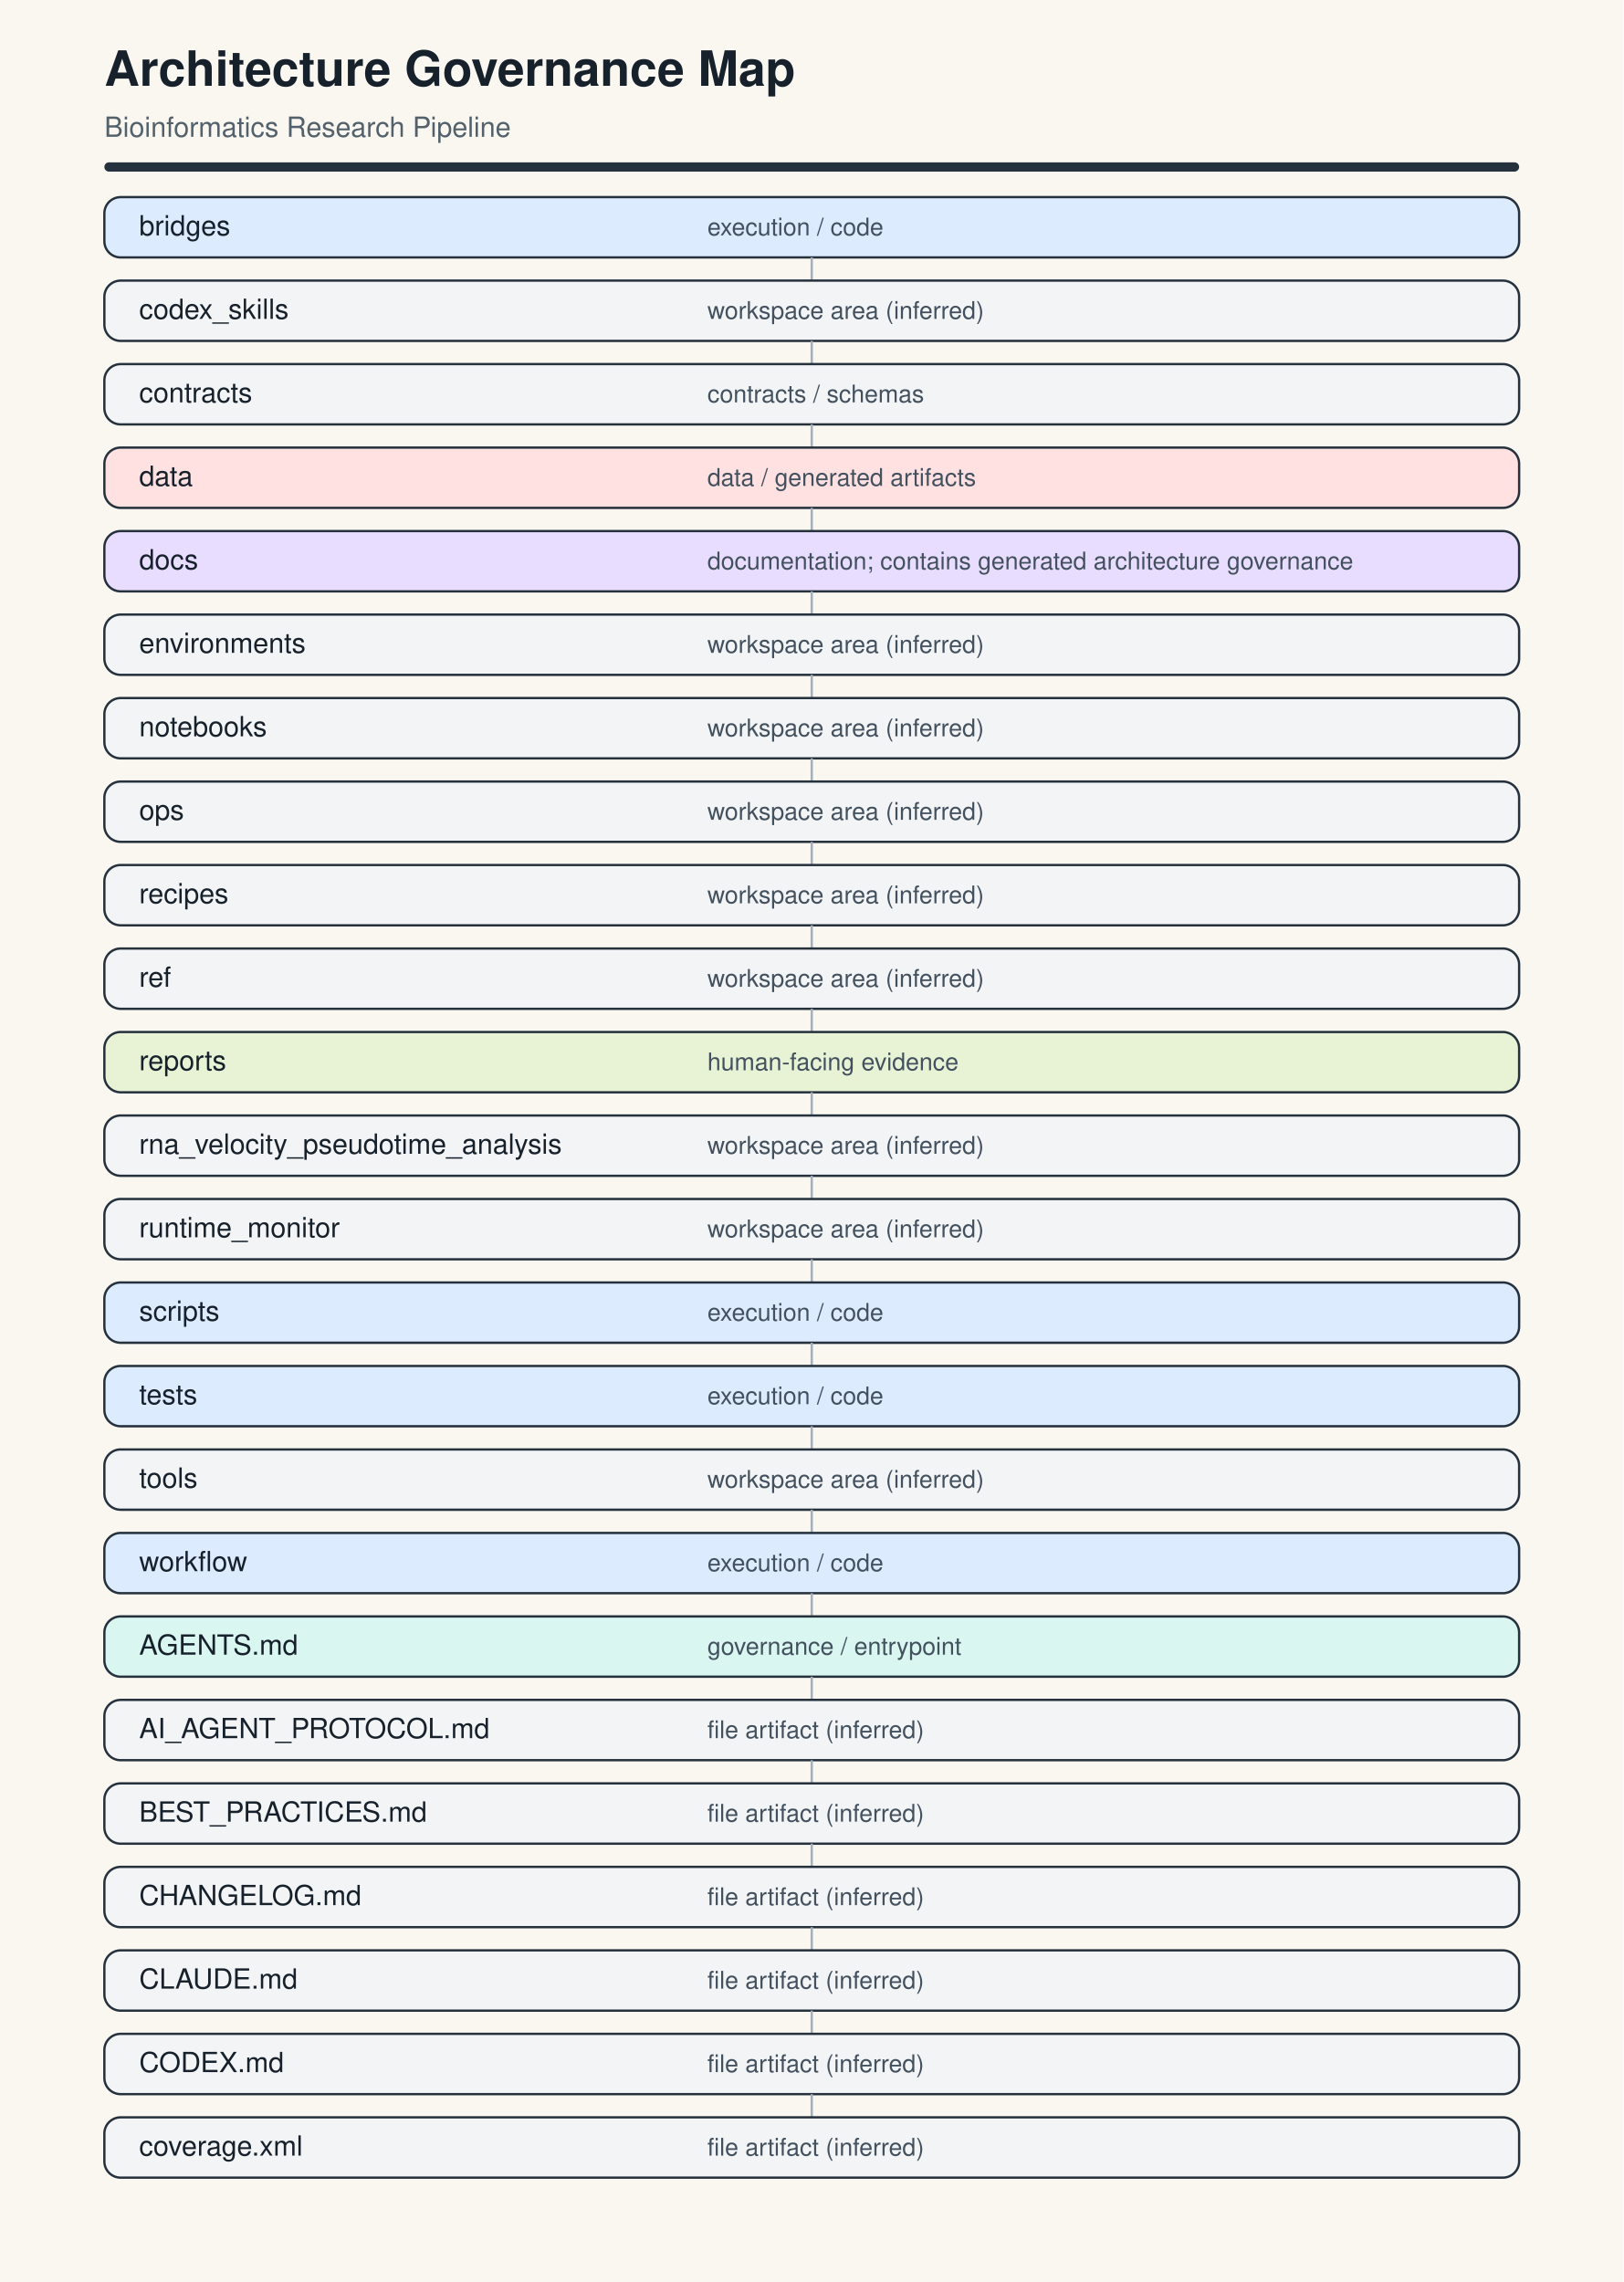
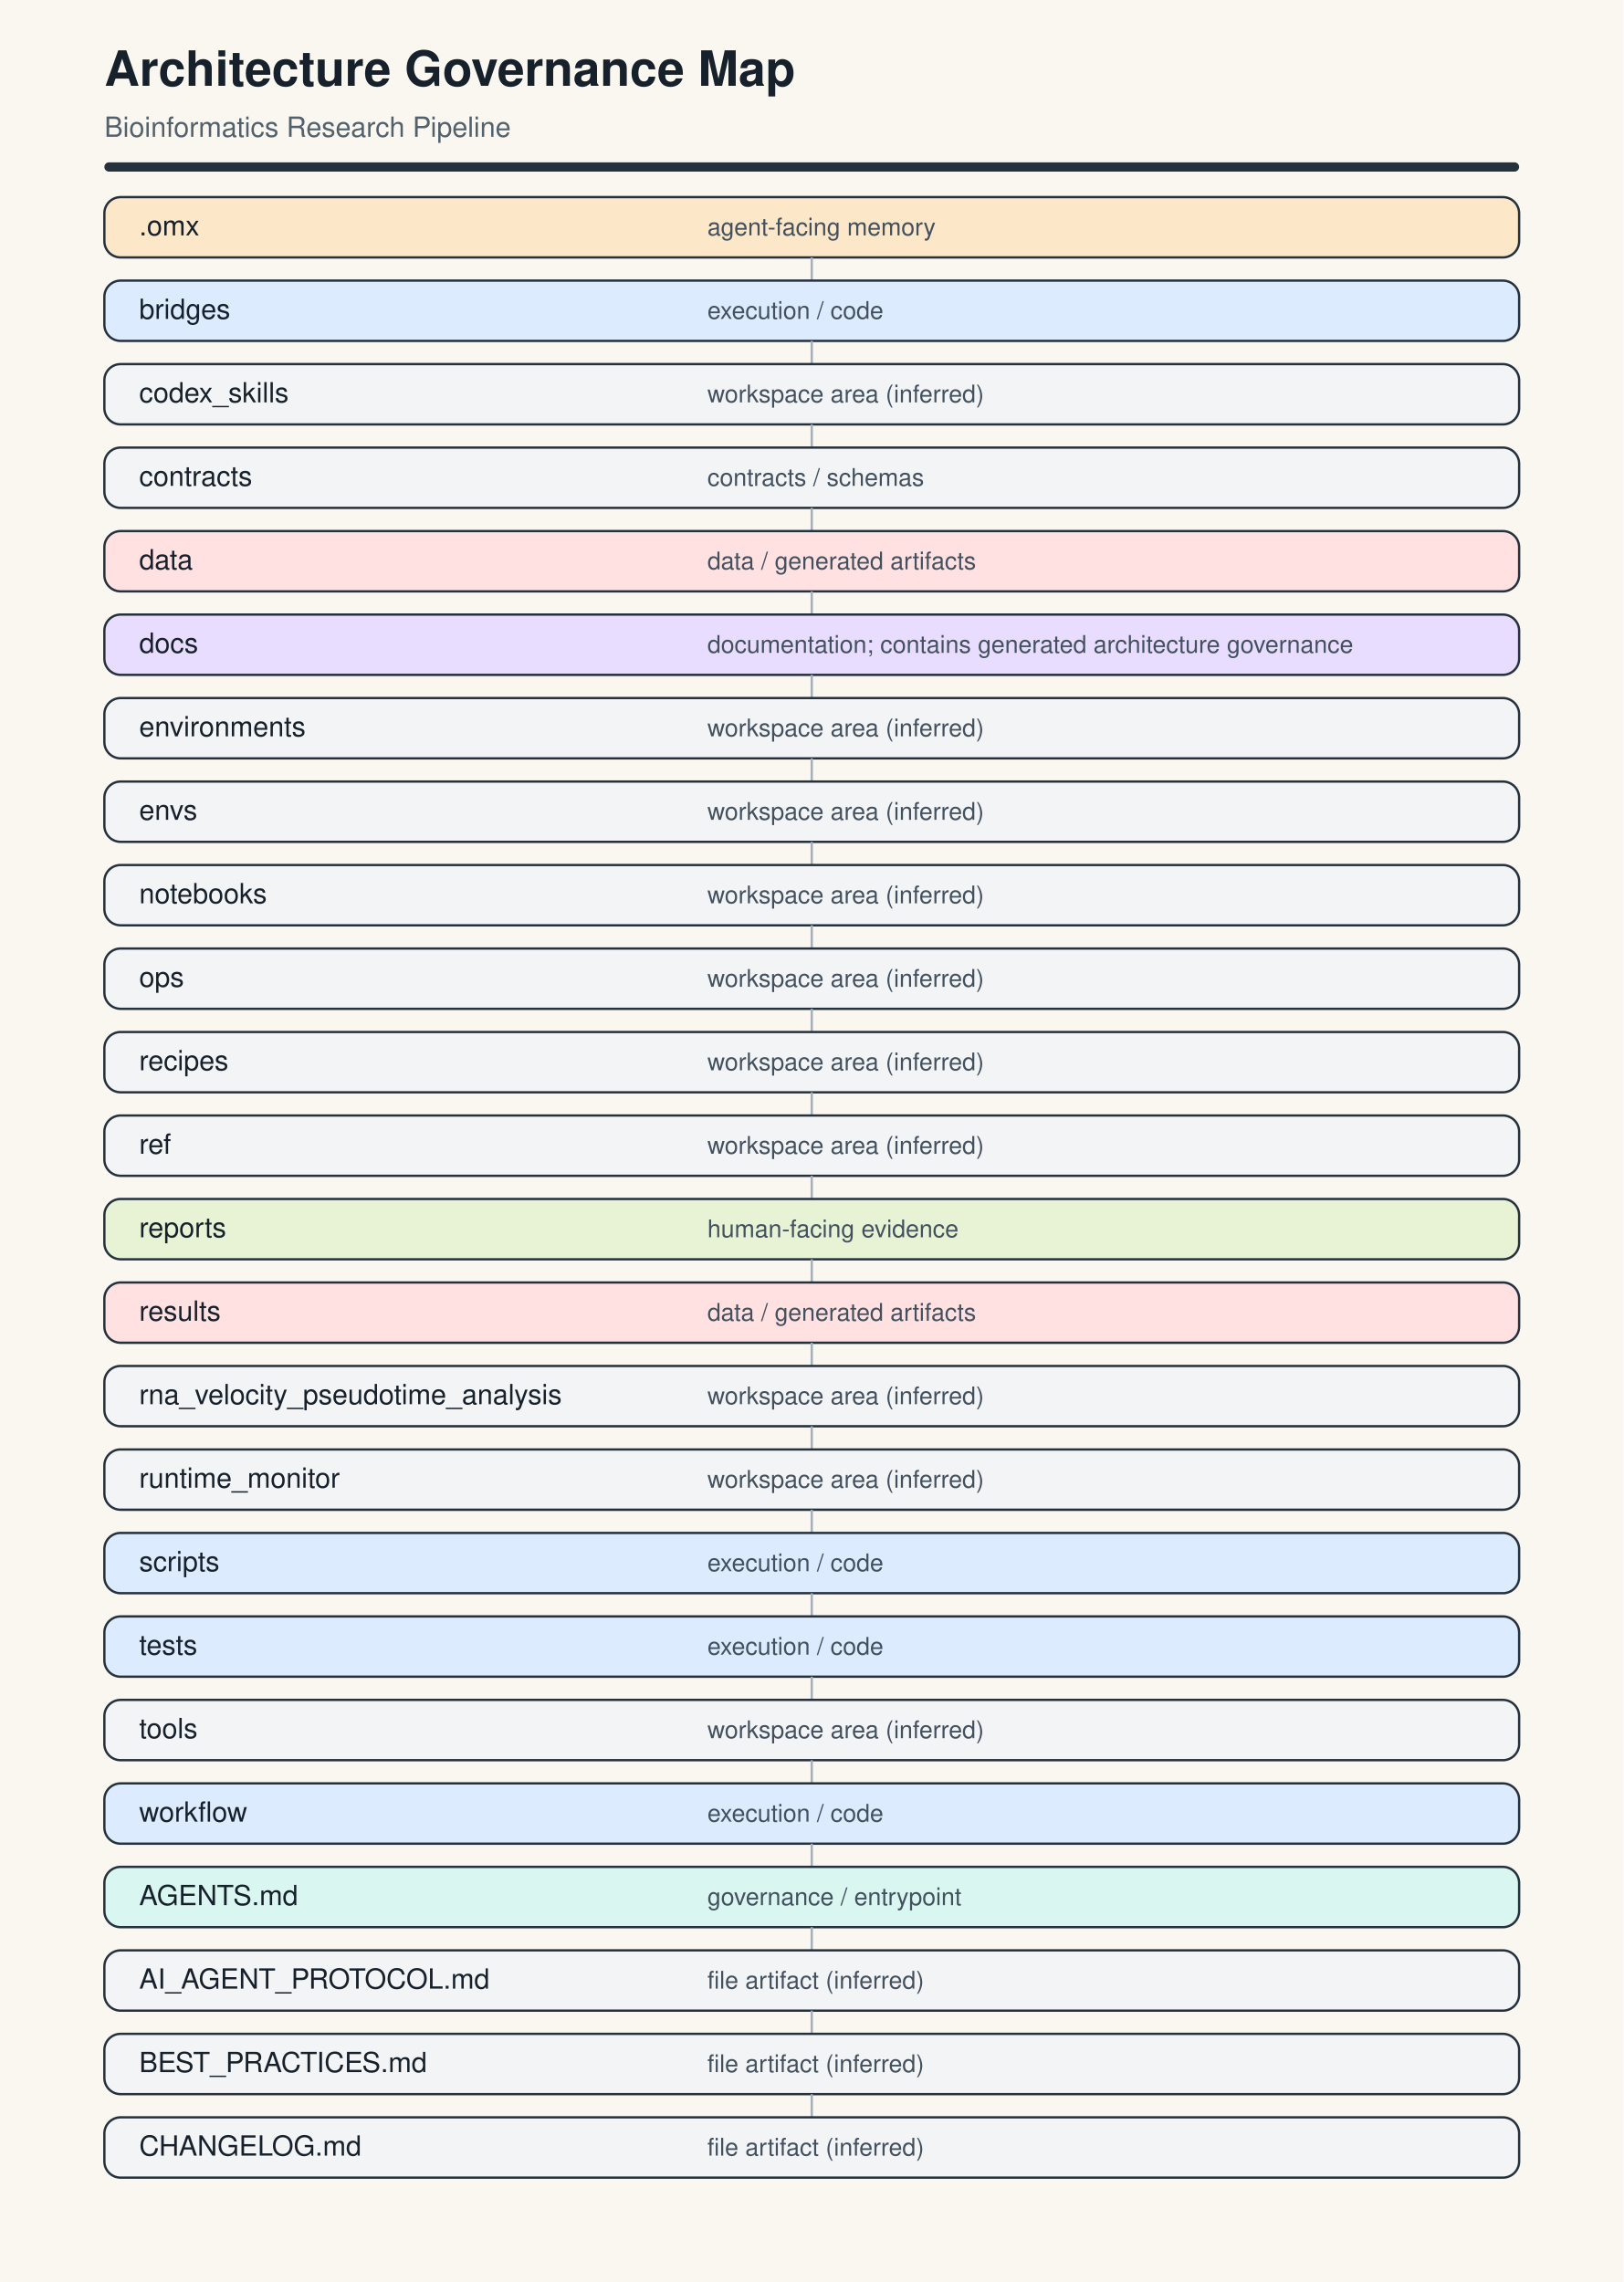
<svg xmlns="http://www.w3.org/2000/svg" width="1400" height="1968" viewBox="0 0 1400 1968">
  <rect width="100%" height="100%" fill="#FAF7F0" />
  <text x="90" y="74" font-family="Avenir, Helvetica, Arial" font-size="42" font-weight="700" fill="#17212B">Architecture Governance Map</text>
  <text x="90" y="118" font-family="Avenir, Helvetica, Arial" font-size="24" fill="#52616B">Bioinformatics Research Pipeline</text>
  <rect x="90" y="140" width="1220" height="8" rx="4" fill="#25313D" />
-   <rect x="90" y="170" width="1220" height="52" rx="14" fill="#DDEBFF" stroke="#25313D" stroke-width="2" />
-   <text x="120" y="203" font-family="Avenir, Helvetica, Arial" font-size="24" fill="#17212B">bridges</text>
-   <text x="610" y="203" font-family="Avenir, Helvetica, Arial" font-size="21" fill="#43515F">execution / code</text>
+   <rect x="90" y="170" width="1220" height="52" rx="14" fill="#FCE7C8" stroke="#25313D" stroke-width="2" />
+   <text x="120" y="203" font-family="Avenir, Helvetica, Arial" font-size="24" fill="#17212B">.omx</text>
+   <text x="610" y="203" font-family="Avenir, Helvetica, Arial" font-size="21" fill="#43515F">agent-facing memory</text>
  <line x1="700" y1="222" x2="700" y2="242" stroke="#A7B0BA" stroke-width="2" />
-   <rect x="90" y="242" width="1220" height="52" rx="14" fill="#F3F4F6" stroke="#25313D" stroke-width="2" />
-   <text x="120" y="275" font-family="Avenir, Helvetica, Arial" font-size="24" fill="#17212B">codex_skills</text>
-   <text x="610" y="275" font-family="Avenir, Helvetica, Arial" font-size="21" fill="#43515F">workspace area (inferred)</text>
+   <rect x="90" y="242" width="1220" height="52" rx="14" fill="#DDEBFF" stroke="#25313D" stroke-width="2" />
+   <text x="120" y="275" font-family="Avenir, Helvetica, Arial" font-size="24" fill="#17212B">bridges</text>
+   <text x="610" y="275" font-family="Avenir, Helvetica, Arial" font-size="21" fill="#43515F">execution / code</text>
  <line x1="700" y1="294" x2="700" y2="314" stroke="#A7B0BA" stroke-width="2" />
  <rect x="90" y="314" width="1220" height="52" rx="14" fill="#F3F4F6" stroke="#25313D" stroke-width="2" />
-   <text x="120" y="347" font-family="Avenir, Helvetica, Arial" font-size="24" fill="#17212B">contracts</text>
-   <text x="610" y="347" font-family="Avenir, Helvetica, Arial" font-size="21" fill="#43515F">contracts / schemas</text>
+   <text x="120" y="347" font-family="Avenir, Helvetica, Arial" font-size="24" fill="#17212B">codex_skills</text>
+   <text x="610" y="347" font-family="Avenir, Helvetica, Arial" font-size="21" fill="#43515F">workspace area (inferred)</text>
  <line x1="700" y1="366" x2="700" y2="386" stroke="#A7B0BA" stroke-width="2" />
-   <rect x="90" y="386" width="1220" height="52" rx="14" fill="#FFE1E1" stroke="#25313D" stroke-width="2" />
-   <text x="120" y="419" font-family="Avenir, Helvetica, Arial" font-size="24" fill="#17212B">data</text>
-   <text x="610" y="419" font-family="Avenir, Helvetica, Arial" font-size="21" fill="#43515F">data / generated artifacts</text>
+   <rect x="90" y="386" width="1220" height="52" rx="14" fill="#F3F4F6" stroke="#25313D" stroke-width="2" />
+   <text x="120" y="419" font-family="Avenir, Helvetica, Arial" font-size="24" fill="#17212B">contracts</text>
+   <text x="610" y="419" font-family="Avenir, Helvetica, Arial" font-size="21" fill="#43515F">contracts / schemas</text>
  <line x1="700" y1="438" x2="700" y2="458" stroke="#A7B0BA" stroke-width="2" />
-   <rect x="90" y="458" width="1220" height="52" rx="14" fill="#E9DDFF" stroke="#25313D" stroke-width="2" />
-   <text x="120" y="491" font-family="Avenir, Helvetica, Arial" font-size="24" fill="#17212B">docs</text>
-   <text x="610" y="491" font-family="Avenir, Helvetica, Arial" font-size="21" fill="#43515F">documentation; contains generated architecture governance</text>
+   <rect x="90" y="458" width="1220" height="52" rx="14" fill="#FFE1E1" stroke="#25313D" stroke-width="2" />
+   <text x="120" y="491" font-family="Avenir, Helvetica, Arial" font-size="24" fill="#17212B">data</text>
+   <text x="610" y="491" font-family="Avenir, Helvetica, Arial" font-size="21" fill="#43515F">data / generated artifacts</text>
  <line x1="700" y1="510" x2="700" y2="530" stroke="#A7B0BA" stroke-width="2" />
-   <rect x="90" y="530" width="1220" height="52" rx="14" fill="#F3F4F6" stroke="#25313D" stroke-width="2" />
-   <text x="120" y="563" font-family="Avenir, Helvetica, Arial" font-size="24" fill="#17212B">environments</text>
-   <text x="610" y="563" font-family="Avenir, Helvetica, Arial" font-size="21" fill="#43515F">workspace area (inferred)</text>
+   <rect x="90" y="530" width="1220" height="52" rx="14" fill="#E9DDFF" stroke="#25313D" stroke-width="2" />
+   <text x="120" y="563" font-family="Avenir, Helvetica, Arial" font-size="24" fill="#17212B">docs</text>
+   <text x="610" y="563" font-family="Avenir, Helvetica, Arial" font-size="21" fill="#43515F">documentation; contains generated architecture governance</text>
  <line x1="700" y1="582" x2="700" y2="602" stroke="#A7B0BA" stroke-width="2" />
  <rect x="90" y="602" width="1220" height="52" rx="14" fill="#F3F4F6" stroke="#25313D" stroke-width="2" />
-   <text x="120" y="635" font-family="Avenir, Helvetica, Arial" font-size="24" fill="#17212B">notebooks</text>
+   <text x="120" y="635" font-family="Avenir, Helvetica, Arial" font-size="24" fill="#17212B">environments</text>
  <text x="610" y="635" font-family="Avenir, Helvetica, Arial" font-size="21" fill="#43515F">workspace area (inferred)</text>
  <line x1="700" y1="654" x2="700" y2="674" stroke="#A7B0BA" stroke-width="2" />
  <rect x="90" y="674" width="1220" height="52" rx="14" fill="#F3F4F6" stroke="#25313D" stroke-width="2" />
-   <text x="120" y="707" font-family="Avenir, Helvetica, Arial" font-size="24" fill="#17212B">ops</text>
+   <text x="120" y="707" font-family="Avenir, Helvetica, Arial" font-size="24" fill="#17212B">envs</text>
  <text x="610" y="707" font-family="Avenir, Helvetica, Arial" font-size="21" fill="#43515F">workspace area (inferred)</text>
  <line x1="700" y1="726" x2="700" y2="746" stroke="#A7B0BA" stroke-width="2" />
  <rect x="90" y="746" width="1220" height="52" rx="14" fill="#F3F4F6" stroke="#25313D" stroke-width="2" />
-   <text x="120" y="779" font-family="Avenir, Helvetica, Arial" font-size="24" fill="#17212B">recipes</text>
+   <text x="120" y="779" font-family="Avenir, Helvetica, Arial" font-size="24" fill="#17212B">notebooks</text>
  <text x="610" y="779" font-family="Avenir, Helvetica, Arial" font-size="21" fill="#43515F">workspace area (inferred)</text>
  <line x1="700" y1="798" x2="700" y2="818" stroke="#A7B0BA" stroke-width="2" />
  <rect x="90" y="818" width="1220" height="52" rx="14" fill="#F3F4F6" stroke="#25313D" stroke-width="2" />
-   <text x="120" y="851" font-family="Avenir, Helvetica, Arial" font-size="24" fill="#17212B">ref</text>
+   <text x="120" y="851" font-family="Avenir, Helvetica, Arial" font-size="24" fill="#17212B">ops</text>
  <text x="610" y="851" font-family="Avenir, Helvetica, Arial" font-size="21" fill="#43515F">workspace area (inferred)</text>
  <line x1="700" y1="870" x2="700" y2="890" stroke="#A7B0BA" stroke-width="2" />
-   <rect x="90" y="890" width="1220" height="52" rx="14" fill="#E8F3D6" stroke="#25313D" stroke-width="2" />
-   <text x="120" y="923" font-family="Avenir, Helvetica, Arial" font-size="24" fill="#17212B">reports</text>
-   <text x="610" y="923" font-family="Avenir, Helvetica, Arial" font-size="21" fill="#43515F">human-facing evidence</text>
+   <rect x="90" y="890" width="1220" height="52" rx="14" fill="#F3F4F6" stroke="#25313D" stroke-width="2" />
+   <text x="120" y="923" font-family="Avenir, Helvetica, Arial" font-size="24" fill="#17212B">recipes</text>
+   <text x="610" y="923" font-family="Avenir, Helvetica, Arial" font-size="21" fill="#43515F">workspace area (inferred)</text>
  <line x1="700" y1="942" x2="700" y2="962" stroke="#A7B0BA" stroke-width="2" />
  <rect x="90" y="962" width="1220" height="52" rx="14" fill="#F3F4F6" stroke="#25313D" stroke-width="2" />
-   <text x="120" y="995" font-family="Avenir, Helvetica, Arial" font-size="24" fill="#17212B">rna_velocity_pseudotime_analysis</text>
+   <text x="120" y="995" font-family="Avenir, Helvetica, Arial" font-size="24" fill="#17212B">ref</text>
  <text x="610" y="995" font-family="Avenir, Helvetica, Arial" font-size="21" fill="#43515F">workspace area (inferred)</text>
  <line x1="700" y1="1014" x2="700" y2="1034" stroke="#A7B0BA" stroke-width="2" />
-   <rect x="90" y="1034" width="1220" height="52" rx="14" fill="#F3F4F6" stroke="#25313D" stroke-width="2" />
-   <text x="120" y="1067" font-family="Avenir, Helvetica, Arial" font-size="24" fill="#17212B">runtime_monitor</text>
-   <text x="610" y="1067" font-family="Avenir, Helvetica, Arial" font-size="21" fill="#43515F">workspace area (inferred)</text>
+   <rect x="90" y="1034" width="1220" height="52" rx="14" fill="#E8F3D6" stroke="#25313D" stroke-width="2" />
+   <text x="120" y="1067" font-family="Avenir, Helvetica, Arial" font-size="24" fill="#17212B">reports</text>
+   <text x="610" y="1067" font-family="Avenir, Helvetica, Arial" font-size="21" fill="#43515F">human-facing evidence</text>
  <line x1="700" y1="1086" x2="700" y2="1106" stroke="#A7B0BA" stroke-width="2" />
-   <rect x="90" y="1106" width="1220" height="52" rx="14" fill="#DDEBFF" stroke="#25313D" stroke-width="2" />
-   <text x="120" y="1139" font-family="Avenir, Helvetica, Arial" font-size="24" fill="#17212B">scripts</text>
-   <text x="610" y="1139" font-family="Avenir, Helvetica, Arial" font-size="21" fill="#43515F">execution / code</text>
+   <rect x="90" y="1106" width="1220" height="52" rx="14" fill="#FFE1E1" stroke="#25313D" stroke-width="2" />
+   <text x="120" y="1139" font-family="Avenir, Helvetica, Arial" font-size="24" fill="#17212B">results</text>
+   <text x="610" y="1139" font-family="Avenir, Helvetica, Arial" font-size="21" fill="#43515F">data / generated artifacts</text>
  <line x1="700" y1="1158" x2="700" y2="1178" stroke="#A7B0BA" stroke-width="2" />
-   <rect x="90" y="1178" width="1220" height="52" rx="14" fill="#DDEBFF" stroke="#25313D" stroke-width="2" />
-   <text x="120" y="1211" font-family="Avenir, Helvetica, Arial" font-size="24" fill="#17212B">tests</text>
-   <text x="610" y="1211" font-family="Avenir, Helvetica, Arial" font-size="21" fill="#43515F">execution / code</text>
+   <rect x="90" y="1178" width="1220" height="52" rx="14" fill="#F3F4F6" stroke="#25313D" stroke-width="2" />
+   <text x="120" y="1211" font-family="Avenir, Helvetica, Arial" font-size="24" fill="#17212B">rna_velocity_pseudotime_analysis</text>
+   <text x="610" y="1211" font-family="Avenir, Helvetica, Arial" font-size="21" fill="#43515F">workspace area (inferred)</text>
  <line x1="700" y1="1230" x2="700" y2="1250" stroke="#A7B0BA" stroke-width="2" />
  <rect x="90" y="1250" width="1220" height="52" rx="14" fill="#F3F4F6" stroke="#25313D" stroke-width="2" />
-   <text x="120" y="1283" font-family="Avenir, Helvetica, Arial" font-size="24" fill="#17212B">tools</text>
+   <text x="120" y="1283" font-family="Avenir, Helvetica, Arial" font-size="24" fill="#17212B">runtime_monitor</text>
  <text x="610" y="1283" font-family="Avenir, Helvetica, Arial" font-size="21" fill="#43515F">workspace area (inferred)</text>
  <line x1="700" y1="1302" x2="700" y2="1322" stroke="#A7B0BA" stroke-width="2" />
  <rect x="90" y="1322" width="1220" height="52" rx="14" fill="#DDEBFF" stroke="#25313D" stroke-width="2" />
-   <text x="120" y="1355" font-family="Avenir, Helvetica, Arial" font-size="24" fill="#17212B">workflow</text>
+   <text x="120" y="1355" font-family="Avenir, Helvetica, Arial" font-size="24" fill="#17212B">scripts</text>
  <text x="610" y="1355" font-family="Avenir, Helvetica, Arial" font-size="21" fill="#43515F">execution / code</text>
  <line x1="700" y1="1374" x2="700" y2="1394" stroke="#A7B0BA" stroke-width="2" />
-   <rect x="90" y="1394" width="1220" height="52" rx="14" fill="#D9F6F0" stroke="#25313D" stroke-width="2" />
-   <text x="120" y="1427" font-family="Avenir, Helvetica, Arial" font-size="24" fill="#17212B">AGENTS.md</text>
-   <text x="610" y="1427" font-family="Avenir, Helvetica, Arial" font-size="21" fill="#43515F">governance / entrypoint</text>
+   <rect x="90" y="1394" width="1220" height="52" rx="14" fill="#DDEBFF" stroke="#25313D" stroke-width="2" />
+   <text x="120" y="1427" font-family="Avenir, Helvetica, Arial" font-size="24" fill="#17212B">tests</text>
+   <text x="610" y="1427" font-family="Avenir, Helvetica, Arial" font-size="21" fill="#43515F">execution / code</text>
  <line x1="700" y1="1446" x2="700" y2="1466" stroke="#A7B0BA" stroke-width="2" />
  <rect x="90" y="1466" width="1220" height="52" rx="14" fill="#F3F4F6" stroke="#25313D" stroke-width="2" />
-   <text x="120" y="1499" font-family="Avenir, Helvetica, Arial" font-size="24" fill="#17212B">AI_AGENT_PROTOCOL.md</text>
-   <text x="610" y="1499" font-family="Avenir, Helvetica, Arial" font-size="21" fill="#43515F">file artifact (inferred)</text>
+   <text x="120" y="1499" font-family="Avenir, Helvetica, Arial" font-size="24" fill="#17212B">tools</text>
+   <text x="610" y="1499" font-family="Avenir, Helvetica, Arial" font-size="21" fill="#43515F">workspace area (inferred)</text>
  <line x1="700" y1="1518" x2="700" y2="1538" stroke="#A7B0BA" stroke-width="2" />
-   <rect x="90" y="1538" width="1220" height="52" rx="14" fill="#F3F4F6" stroke="#25313D" stroke-width="2" />
-   <text x="120" y="1571" font-family="Avenir, Helvetica, Arial" font-size="24" fill="#17212B">BEST_PRACTICES.md</text>
-   <text x="610" y="1571" font-family="Avenir, Helvetica, Arial" font-size="21" fill="#43515F">file artifact (inferred)</text>
+   <rect x="90" y="1538" width="1220" height="52" rx="14" fill="#DDEBFF" stroke="#25313D" stroke-width="2" />
+   <text x="120" y="1571" font-family="Avenir, Helvetica, Arial" font-size="24" fill="#17212B">workflow</text>
+   <text x="610" y="1571" font-family="Avenir, Helvetica, Arial" font-size="21" fill="#43515F">execution / code</text>
  <line x1="700" y1="1590" x2="700" y2="1610" stroke="#A7B0BA" stroke-width="2" />
-   <rect x="90" y="1610" width="1220" height="52" rx="14" fill="#F3F4F6" stroke="#25313D" stroke-width="2" />
-   <text x="120" y="1643" font-family="Avenir, Helvetica, Arial" font-size="24" fill="#17212B">CHANGELOG.md</text>
-   <text x="610" y="1643" font-family="Avenir, Helvetica, Arial" font-size="21" fill="#43515F">file artifact (inferred)</text>
+   <rect x="90" y="1610" width="1220" height="52" rx="14" fill="#D9F6F0" stroke="#25313D" stroke-width="2" />
+   <text x="120" y="1643" font-family="Avenir, Helvetica, Arial" font-size="24" fill="#17212B">AGENTS.md</text>
+   <text x="610" y="1643" font-family="Avenir, Helvetica, Arial" font-size="21" fill="#43515F">governance / entrypoint</text>
  <line x1="700" y1="1662" x2="700" y2="1682" stroke="#A7B0BA" stroke-width="2" />
  <rect x="90" y="1682" width="1220" height="52" rx="14" fill="#F3F4F6" stroke="#25313D" stroke-width="2" />
-   <text x="120" y="1715" font-family="Avenir, Helvetica, Arial" font-size="24" fill="#17212B">CLAUDE.md</text>
+   <text x="120" y="1715" font-family="Avenir, Helvetica, Arial" font-size="24" fill="#17212B">AI_AGENT_PROTOCOL.md</text>
  <text x="610" y="1715" font-family="Avenir, Helvetica, Arial" font-size="21" fill="#43515F">file artifact (inferred)</text>
  <line x1="700" y1="1734" x2="700" y2="1754" stroke="#A7B0BA" stroke-width="2" />
  <rect x="90" y="1754" width="1220" height="52" rx="14" fill="#F3F4F6" stroke="#25313D" stroke-width="2" />
-   <text x="120" y="1787" font-family="Avenir, Helvetica, Arial" font-size="24" fill="#17212B">CODEX.md</text>
+   <text x="120" y="1787" font-family="Avenir, Helvetica, Arial" font-size="24" fill="#17212B">BEST_PRACTICES.md</text>
  <text x="610" y="1787" font-family="Avenir, Helvetica, Arial" font-size="21" fill="#43515F">file artifact (inferred)</text>
  <line x1="700" y1="1806" x2="700" y2="1826" stroke="#A7B0BA" stroke-width="2" />
  <rect x="90" y="1826" width="1220" height="52" rx="14" fill="#F3F4F6" stroke="#25313D" stroke-width="2" />
-   <text x="120" y="1859" font-family="Avenir, Helvetica, Arial" font-size="24" fill="#17212B">coverage.xml</text>
+   <text x="120" y="1859" font-family="Avenir, Helvetica, Arial" font-size="24" fill="#17212B">CHANGELOG.md</text>
  <text x="610" y="1859" font-family="Avenir, Helvetica, Arial" font-size="21" fill="#43515F">file artifact (inferred)</text>
</svg>
